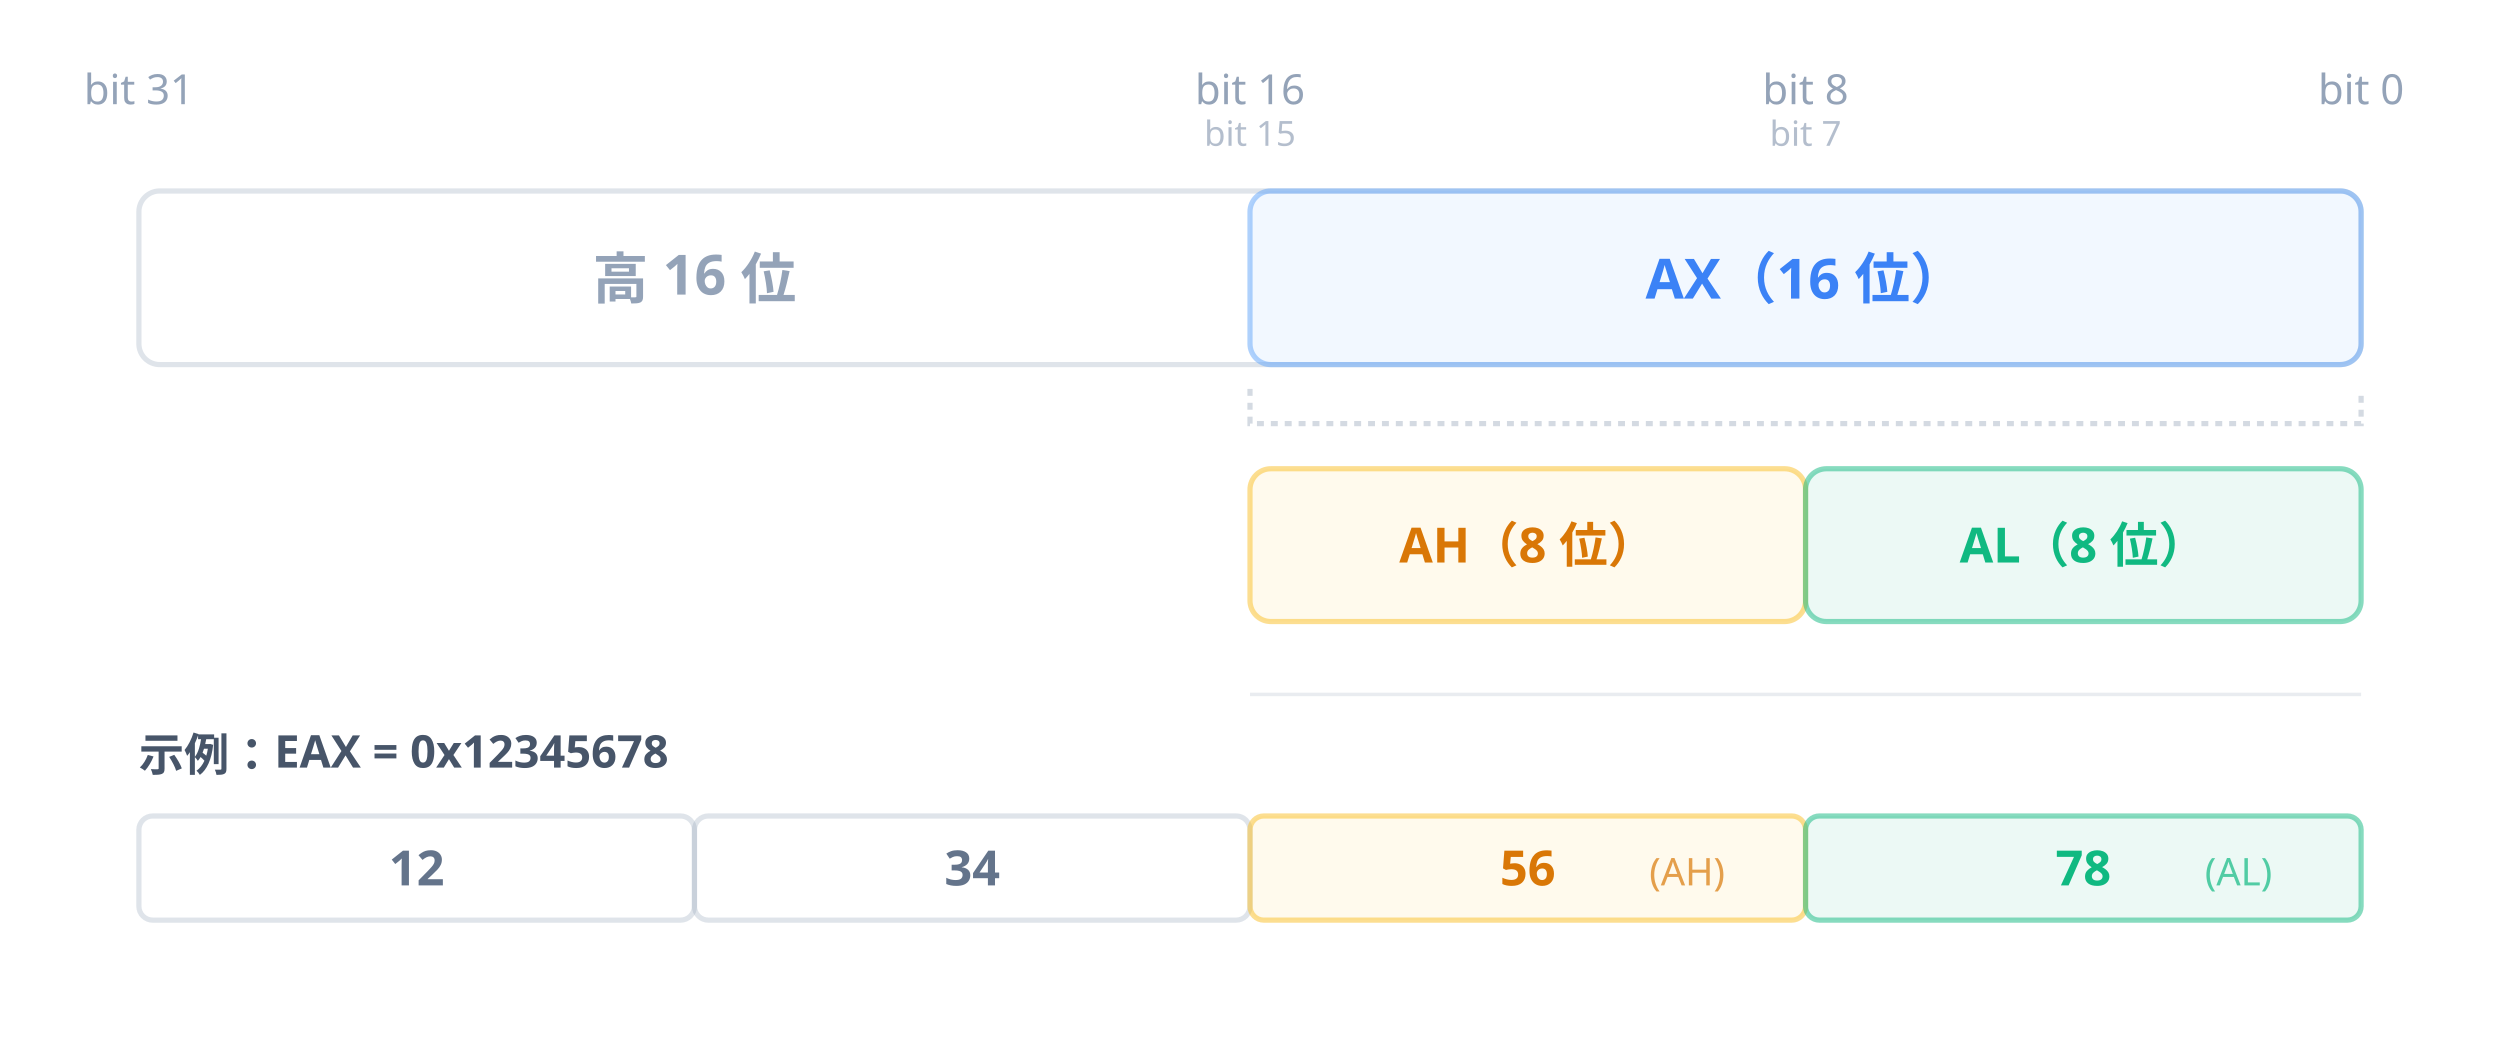
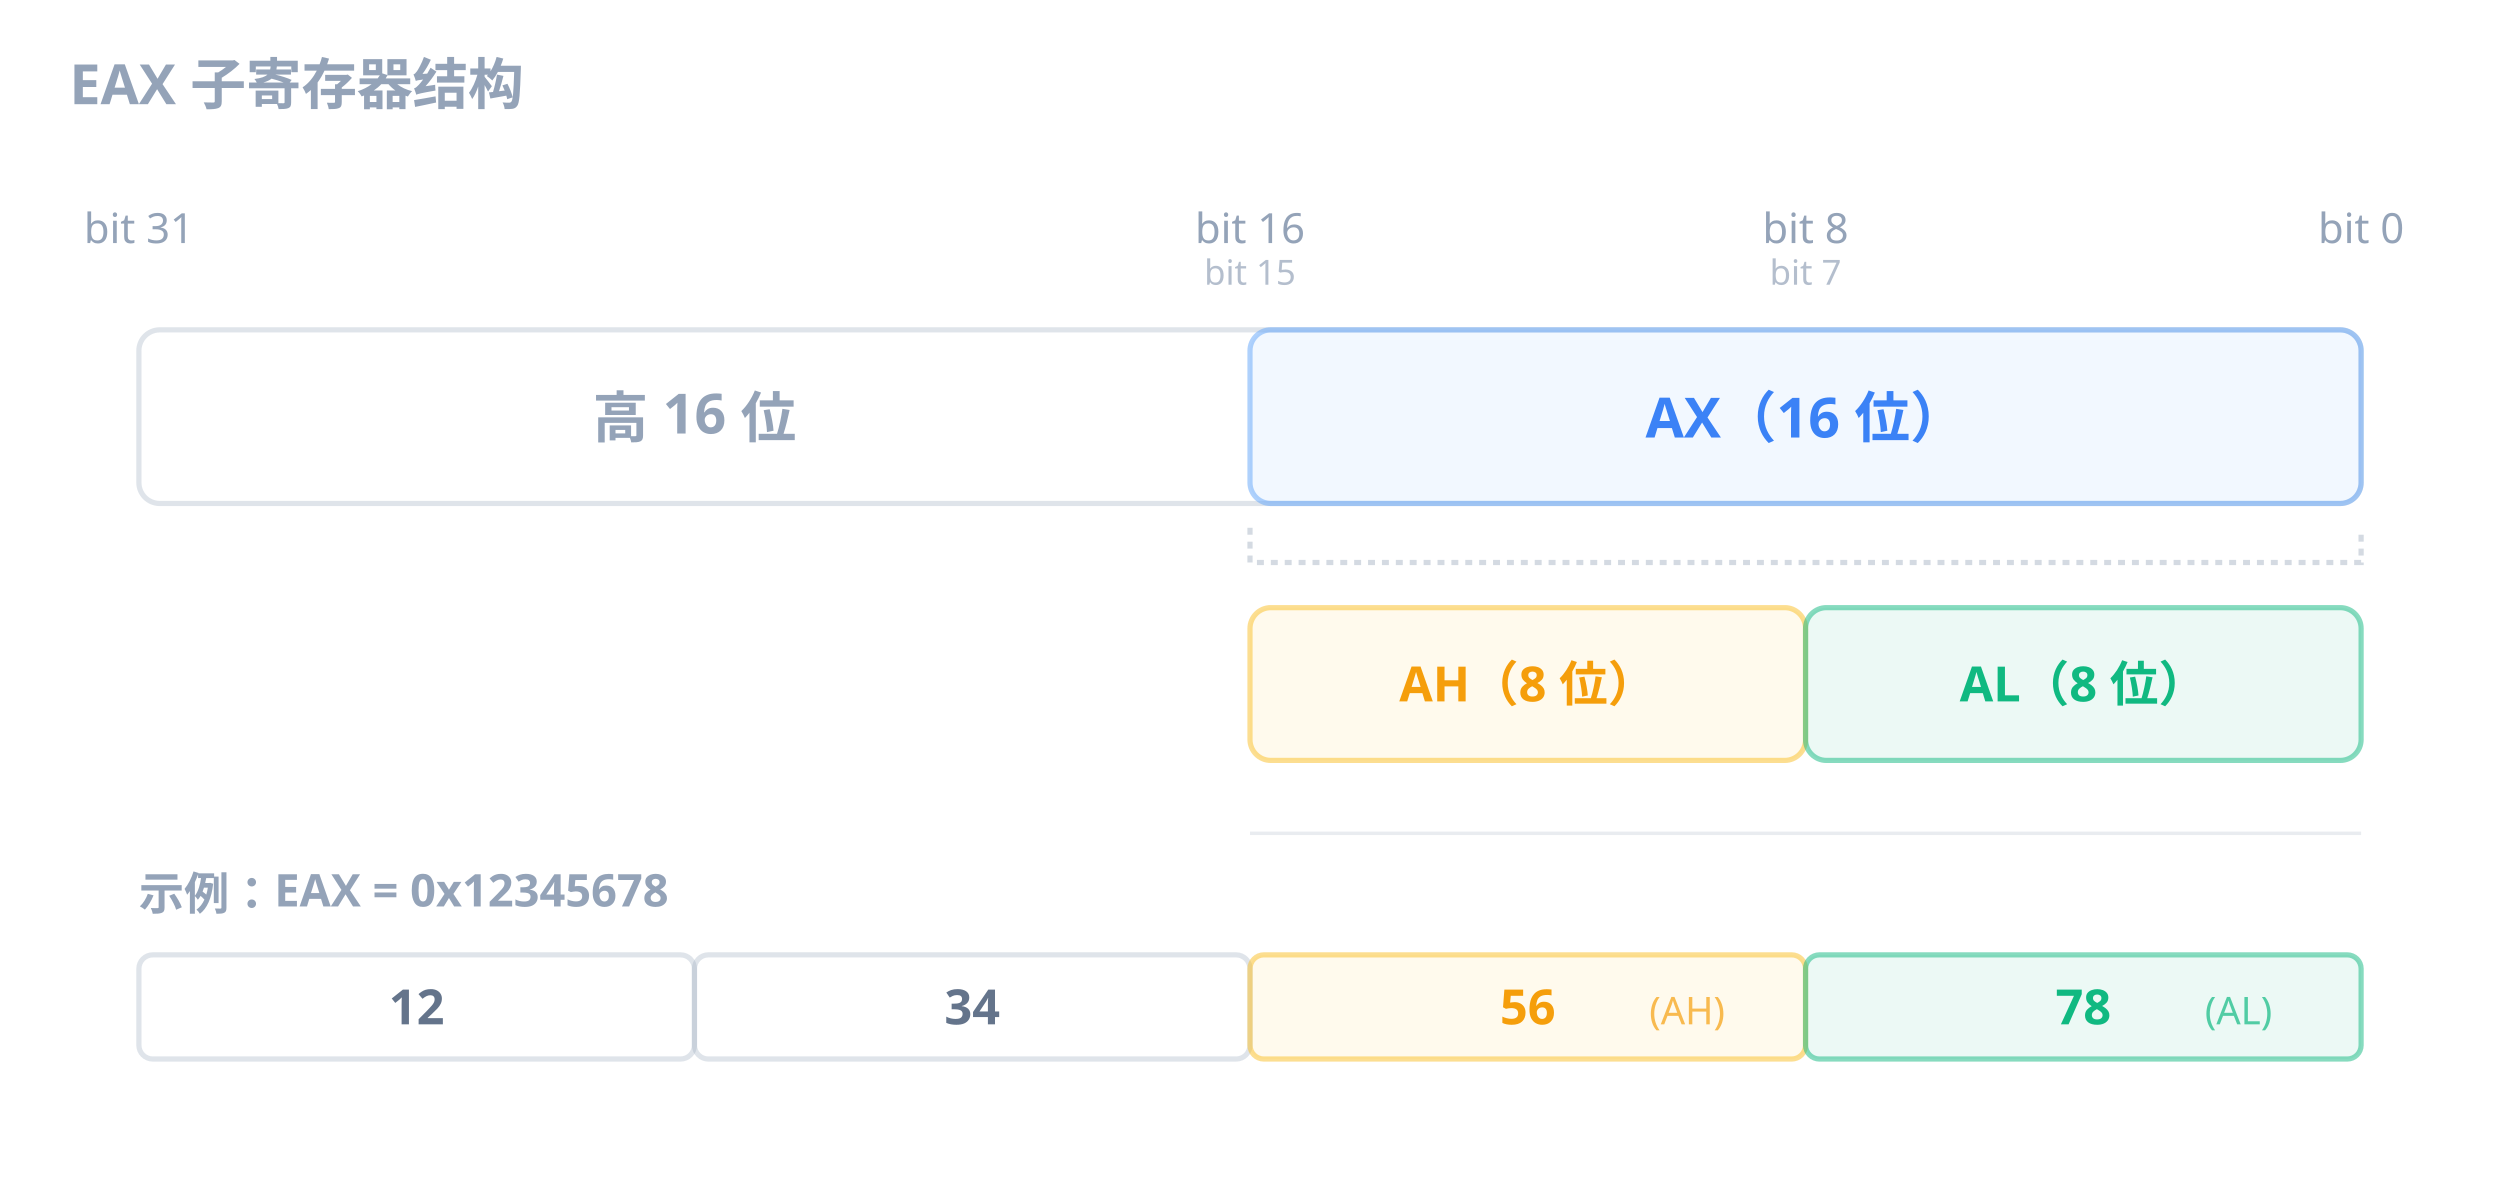
- <svg xmlns="http://www.w3.org/2000/svg" viewBox="0 0 720 300" width="100%" height="100%" font-family="'Noto Sans SC','Microsoft YaHei','PingFang SC','Hiragino Sans GB',sans-serif" font-size="14">
-   <g font-size="12" fill="#94a3b8" text-anchor="middle">
-     <text x="40" y="30">bit 31</text>
-     <text x="360" y="30">bit 16</text>
-     <text x="360" y="42" font-size="10" opacity="0.7">bit 15</text>
-     <text x="520" y="30">bit 8</text>
-     <text x="520" y="42" font-size="10" opacity="0.7">bit 7</text>
-     <text x="680" y="30">bit 0</text>
+ <svg xmlns="http://www.w3.org/2000/svg" viewBox="0 0 720 340" width="100%" height="100%" font-family="'Noto Sans SC','Microsoft YaHei','PingFang SC','Hiragino Sans GB',sans-serif" font-size="14">
+   <text x="20" y="30" font-size="16" font-weight="bold" fill="#94a3b8">EAX 子寄存器结构</text>
+   <g transform="translate(0, 40)">
+     <g font-size="12" fill="#94a3b8" text-anchor="middle">
+       <text x="40" y="30">bit 31</text>
+       <text x="360" y="30">bit 16</text>
+       <text x="360" y="42" font-size="10" opacity="0.7">bit 15</text>
+       <text x="520" y="30">bit 8</text>
+       <text x="520" y="42" font-size="10" opacity="0.7">bit 7</text>
+       <text x="680" y="30">bit 0</text>
+     </g>
+     <rect x="40" y="55" width="640" height="50" rx="6" fill="none" stroke="#94a3b8" stroke-opacity="0.3" stroke-width="1.5" />
+     <text x="200" y="86" text-anchor="middle" fill="#94a3b8" font-size="16" font-weight="600">高 16 位</text>
+     <rect x="360" y="55" width="320" height="50" rx="6" fill="#60a5fa" fill-opacity="0.08" stroke="#60a5fa" stroke-opacity="0.5" stroke-width="1.5" />
+     <text x="520" y="86" text-anchor="middle" fill="#3b82f6" font-size="16" font-weight="bold">AX（16 位）</text>
+     <path d="M360 112 L360 122 L680 122 L680 112" fill="none" stroke="#94a3b8" stroke-opacity="0.4" stroke-width="1.5" stroke-dasharray="2,2" />
+     <rect x="360" y="135" width="160" height="44" rx="6" fill="#fbbf24" fill-opacity="0.08" stroke="#fbbf24" stroke-opacity="0.5" stroke-width="1.5" />
+     <text x="440" y="162" text-anchor="middle" fill="#f59e0b" font-size="14" font-weight="bold">AH（8 位）</text>
+     <rect x="520" y="135" width="160" height="44" rx="6" fill="#10b981" fill-opacity="0.08" stroke="#10b981" stroke-opacity="0.5" stroke-width="1.5" />
+     <text x="600" y="162" text-anchor="middle" fill="#10b981" font-size="14" font-weight="bold">AL（8 位）</text>
+     <line x1="360" y1="200" x2="680" y2="200" stroke="#94a3b8" stroke-opacity="0.2" stroke-width="1" />
+     <text x="40" y="222" font-size="13" font-weight="600" fill="#94a3b8">示例：EAX = 0x12345678</text>
+     <rect x="40" y="235" width="160" height="30" rx="4" fill="none" stroke="#94a3b8" stroke-opacity="0.3" stroke-width="1.5" />
+     <rect x="200" y="235" width="160" height="30" rx="4" fill="none" stroke="#94a3b8" stroke-opacity="0.3" stroke-width="1.5" />
+     <rect x="360" y="235" width="160" height="30" rx="4" fill="#fbbf24" fill-opacity="0.08" stroke="#fbbf24" stroke-opacity="0.5" stroke-width="1.5" />
+     <rect x="520" y="235" width="160" height="30" rx="4" fill="#10b981" fill-opacity="0.08" stroke="#10b981" stroke-opacity="0.5" stroke-width="1.5" />
+     <text x="120" y="255" text-anchor="middle" font-size="14" font-weight="600" fill="#64748b">12</text>
+     <text x="280" y="255" text-anchor="middle" font-size="14" font-weight="600" fill="#64748b">34</text>
+     <text x="440" y="255" text-anchor="middle" font-size="14" font-weight="600" fill="#f59e0b">56</text>
+     <text x="475" y="255" font-size="11" font-weight="normal" fill="#f59e0b" opacity="0.7">(AH)</text>
+     <text x="600" y="255" text-anchor="middle" font-size="14" font-weight="600" fill="#10b981">78</text>
+     <text x="635" y="255" font-size="11" font-weight="normal" fill="#10b981" opacity="0.7">(AL)</text>
  </g>
-   <rect x="40" y="55" width="640" height="50" rx="6" fill="none" stroke="#94a3b8" stroke-opacity="0.3" stroke-width="1.5" />
-   <text x="200" y="86" text-anchor="middle" fill="#94a3b8" font-size="16" font-weight="600">高 16 位</text>
-   <rect x="360" y="55" width="320" height="50" rx="6" fill="#60a5fa" fill-opacity="0.08" stroke="#60a5fa" stroke-opacity="0.5" stroke-width="1.5" />
-   <text x="520" y="86" text-anchor="middle" fill="#3b82f6" font-size="16" font-weight="bold">AX（16 位）</text>
-   <path d="M360 112 L360 122 L680 122 L680 112" fill="none" stroke="#94a3b8" stroke-opacity="0.4" stroke-width="1.5" stroke-dasharray="2,2" />
-   <rect x="360" y="135" width="160" height="44" rx="6" fill="#fbbf24" fill-opacity="0.08" stroke="#fbbf24" stroke-opacity="0.5" stroke-width="1.5" />
-   <text x="440" y="162" text-anchor="middle" fill="#d97706" font-size="14" font-weight="bold">AH（8 位）</text>
-   <rect x="520" y="135" width="160" height="44" rx="6" fill="#10b981" fill-opacity="0.08" stroke="#10b981" stroke-opacity="0.5" stroke-width="1.5" />
-   <text x="600" y="162" text-anchor="middle" fill="#10b981" font-size="14" font-weight="bold">AL（8 位）</text>
-   <line x1="360" y1="200" x2="680" y2="200" stroke="#94a3b8" stroke-opacity="0.2" stroke-width="1" />
-   <text x="40" y="222" font-size="13" font-weight="600" fill="#475569">示例：EAX = 0x12345678</text>
-   <rect x="40" y="235" width="160" height="30" rx="4" fill="none" stroke="#94a3b8" stroke-opacity="0.3" stroke-width="1.5" />
-   <rect x="200" y="235" width="160" height="30" rx="4" fill="none" stroke="#94a3b8" stroke-opacity="0.3" stroke-width="1.5" />
-   <rect x="360" y="235" width="160" height="30" rx="4" fill="#fbbf24" fill-opacity="0.08" stroke="#fbbf24" stroke-opacity="0.5" stroke-width="1.5" />
-   <rect x="520" y="235" width="160" height="30" rx="4" fill="#10b981" fill-opacity="0.08" stroke="#10b981" stroke-opacity="0.5" stroke-width="1.5" />
-   <text x="120" y="255" text-anchor="middle" font-size="14" font-weight="600" fill="#64748b">12</text>
-   <text x="280" y="255" text-anchor="middle" font-size="14" font-weight="600" fill="#64748b">34</text>
-   <text x="440" y="255" text-anchor="middle" font-size="14" font-weight="600" fill="#d97706">56</text>
-   <text x="475" y="255" font-size="11" font-weight="normal" fill="#d97706" opacity="0.7">(AH)</text>
-   <text x="600" y="255" text-anchor="middle" font-size="14" font-weight="600" fill="#10b981">78</text>
-   <text x="635" y="255" font-size="11" font-weight="normal" fill="#10b981" opacity="0.7">(AL)</text>
</svg>
